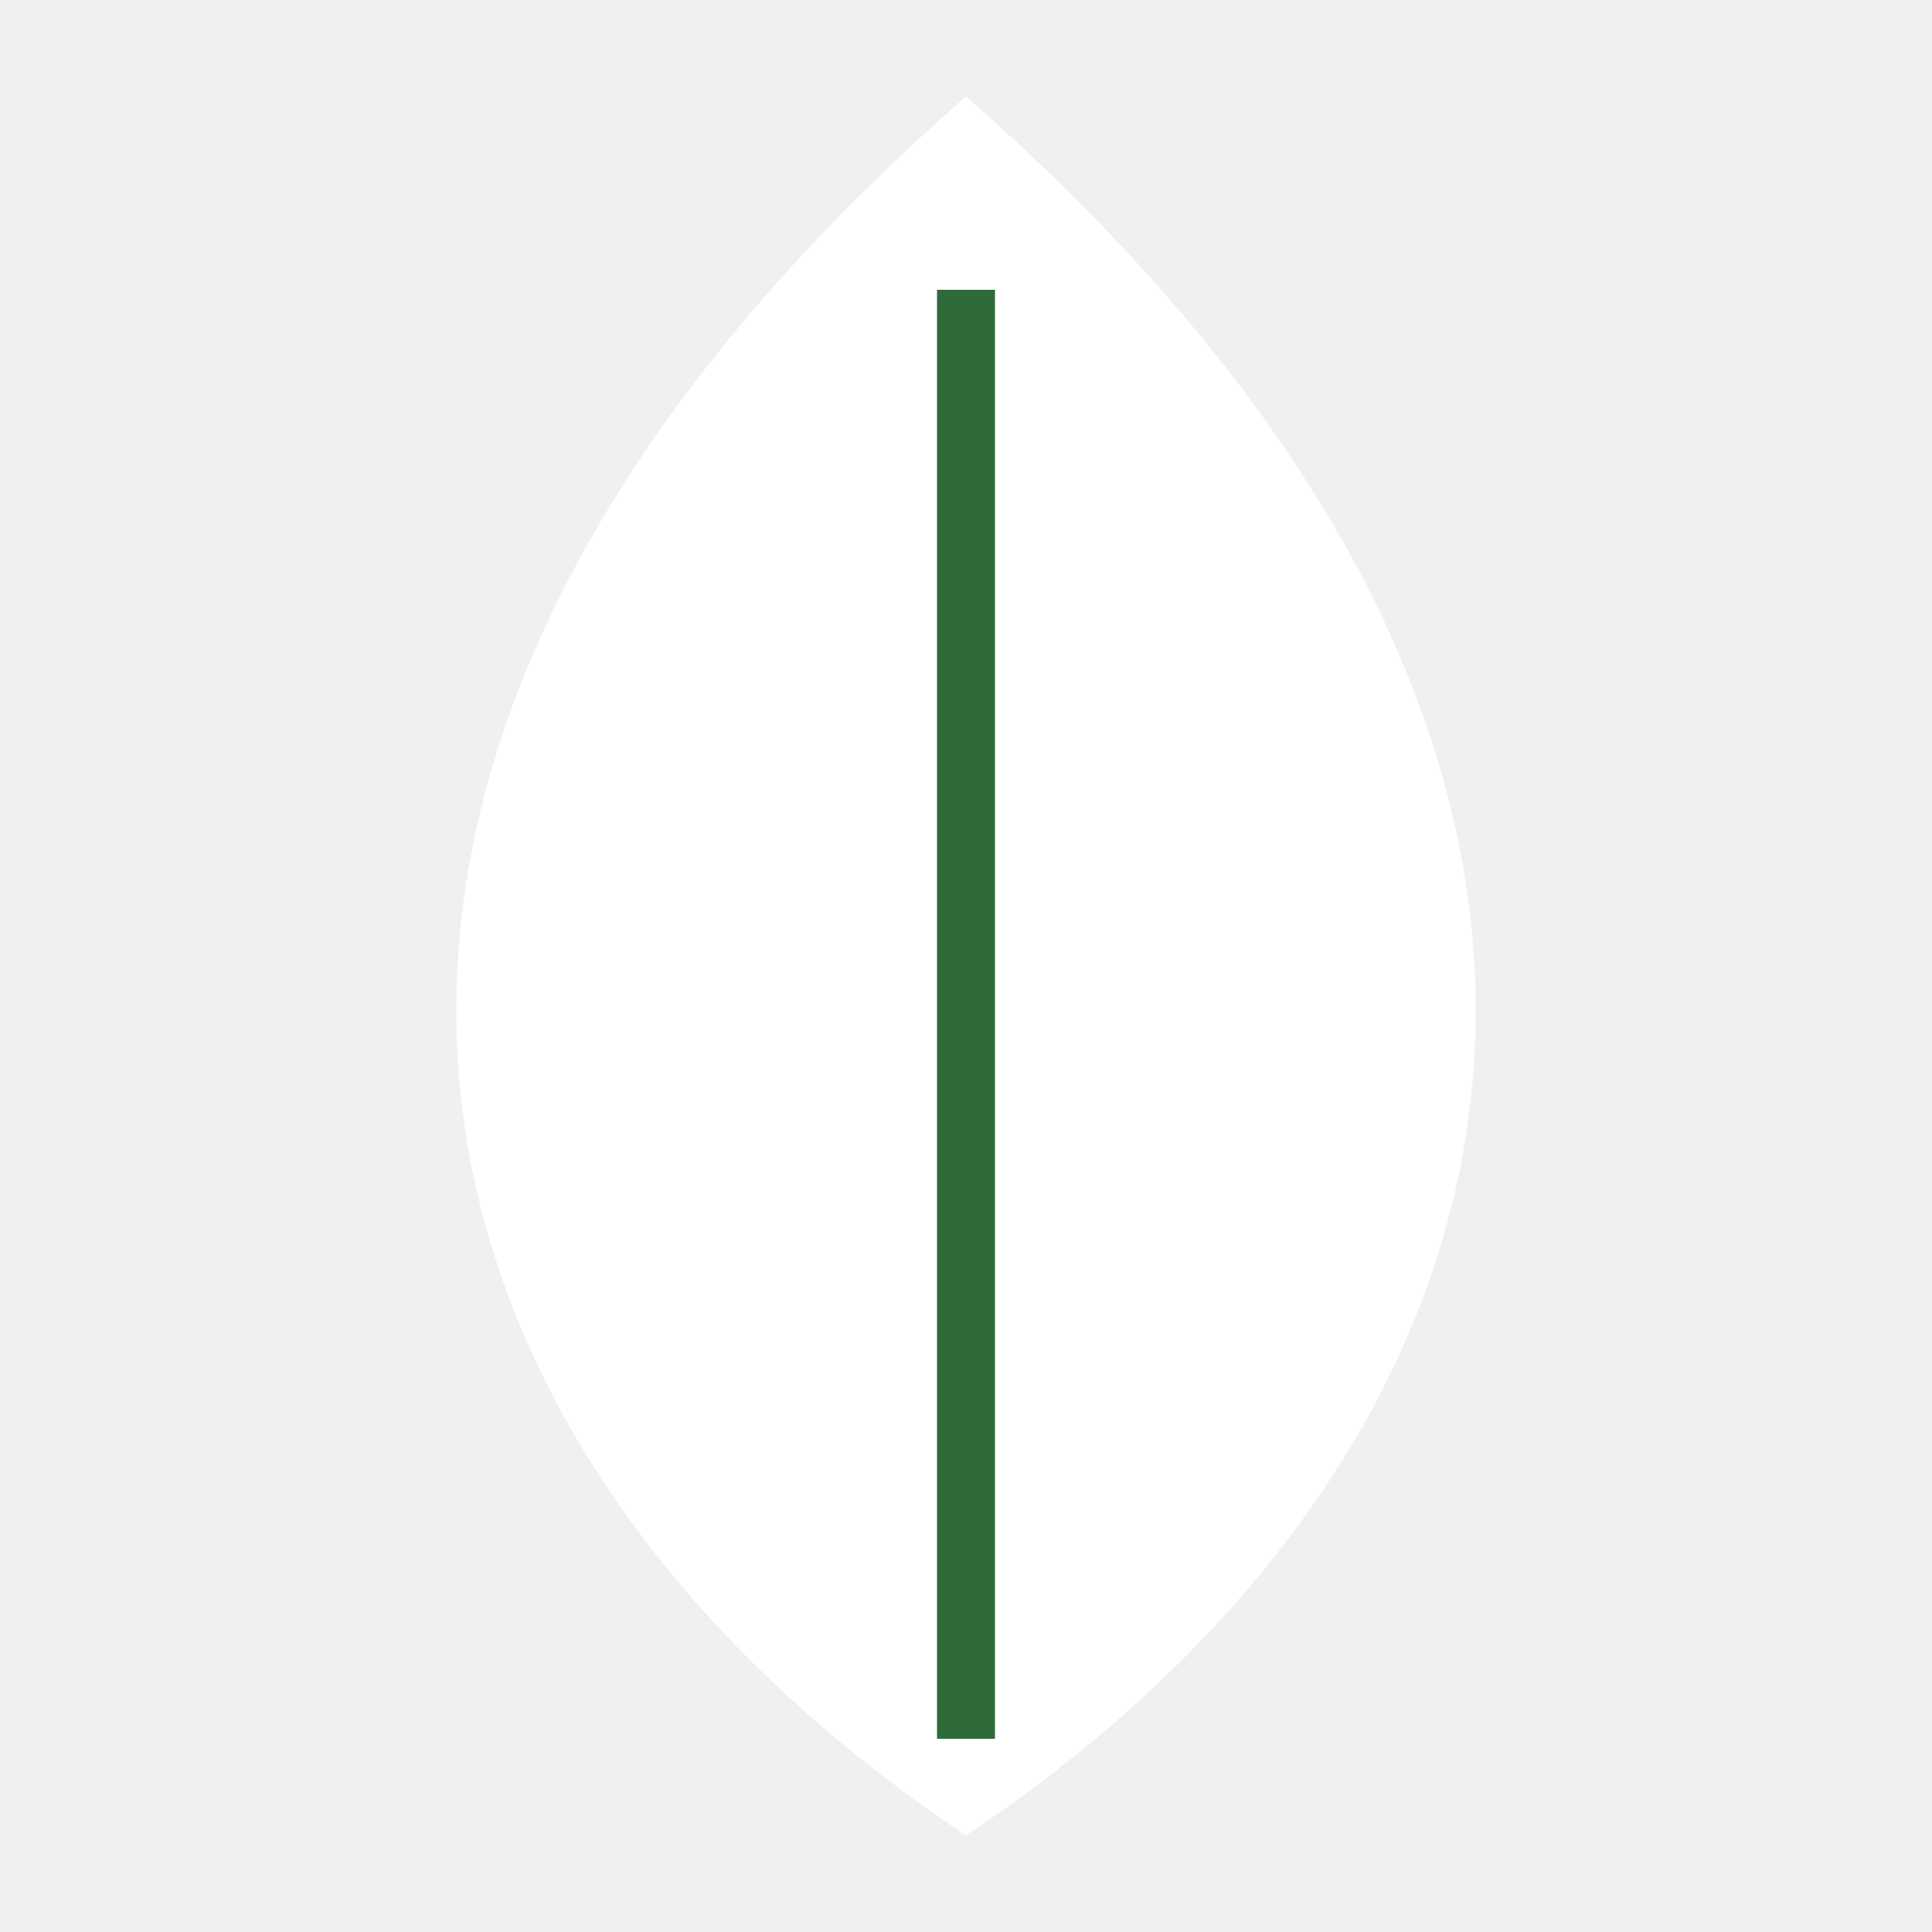
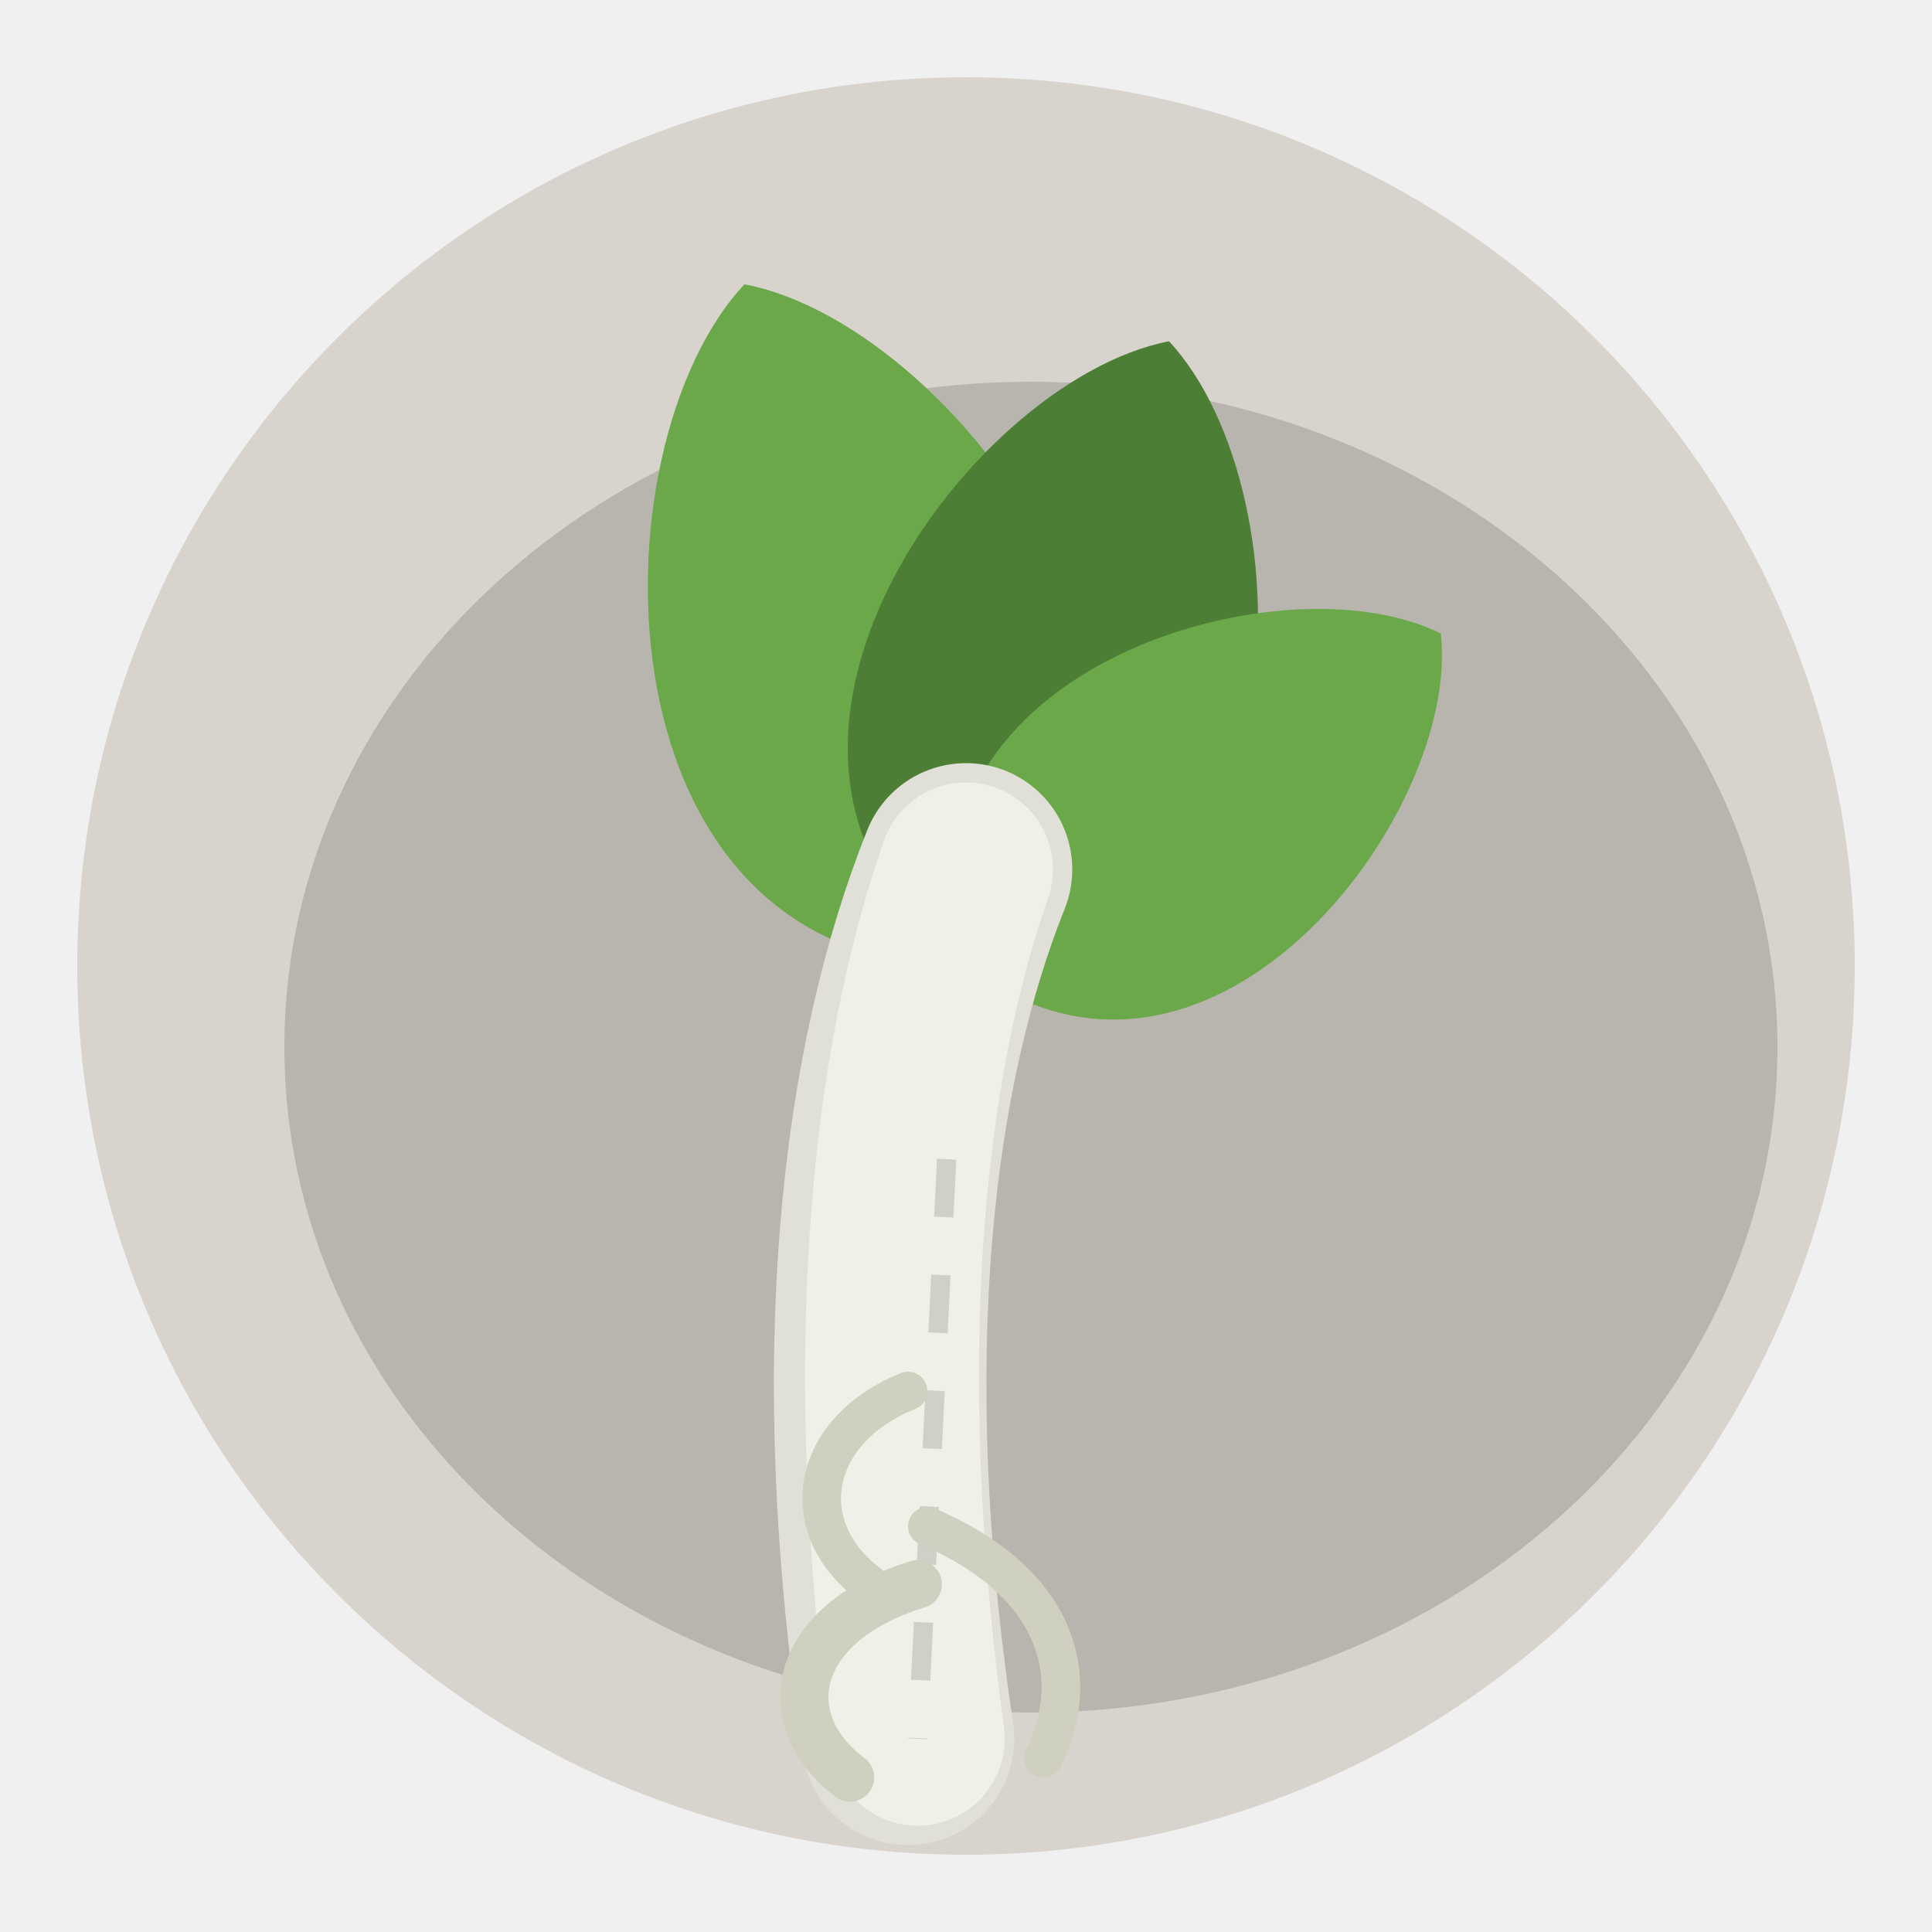
- <svg xmlns="http://www.w3.org/2000/svg" viewBox="0 0 100 100" role="img" aria-label="foglia decorativa">
-   <path d="M50 95C20 75 10 40 50 5c40 35 30 70 0 90Z" fill="#fff" />
-   <path d="M50 90V15" stroke="#2f6b3a" stroke-width="3" />
+ <svg xmlns="http://www.w3.org/2000/svg" viewBox="-50 -50 100 100" width="100" height="100" role="img" aria-label="rafano">
+   <circle cx="0" cy="0" r="46" fill="#6b4e2a" opacity="0.18" />
+   <ellipse cx="3.36" cy="4.2" rx="38.64" ry="34.44" fill="rgba(0,0,0,.15)" />
+   <g transform="rotate(-18)">
+     <path d="M0 0 C 18.5 -5.9, 10.2 -31.5, 0 -37.1 C -10.2 -31.5, -18.5 -5.9, 0 0 Z" fill="#6aa84a" />
+   </g>
+   <g transform="rotate(18)">
+     <path d="M0 0 C 17 -5.4, 9.4 -28.8, 0 -34 C -9.4 -28.8, -17 -5.4, 0 0 Z" fill="#4d7e36" />
+   </g>
+   <g transform="rotate(55)">
+     <path d="M0 0 C 15 -4.8, 8.3 -25.5, 0 -30 C -8.3 -25.5, -15 -4.8, 0 0 Z" fill="#6aa84a" />
+   </g>
+   <path d="M0 -5 C -4 5, -6 20, -3 40" stroke="#e0e0d8" stroke-width="11" fill="none" stroke-linecap="round" />
+   <path d="M0 -5 C -3.5 5, -5.2 20, -2.5 40" stroke="#f0f0e8" stroke-width="9" fill="none" stroke-linecap="round" />
+   <line x1="-1" y1="10" x2="-2.5" y2="40" stroke="#d0d0c8" stroke-width="1" stroke-dasharray="3,3" />
+   <path d="M-2.5 32 C -9 34, -10 39, -6 42" stroke="#d0d0c0" stroke-width="2.5" fill="none" stroke-linecap="round" />
+   <path d="M-2 29 C 5 32, 6 37, 4 41" stroke="#d0d0c0" stroke-width="2" fill="none" stroke-linecap="round" />
+   <path d="M-3 22 C -8 24, -9 29, -5 32" stroke="#d0d0c0" stroke-width="2" fill="none" stroke-linecap="round" />
</svg>
